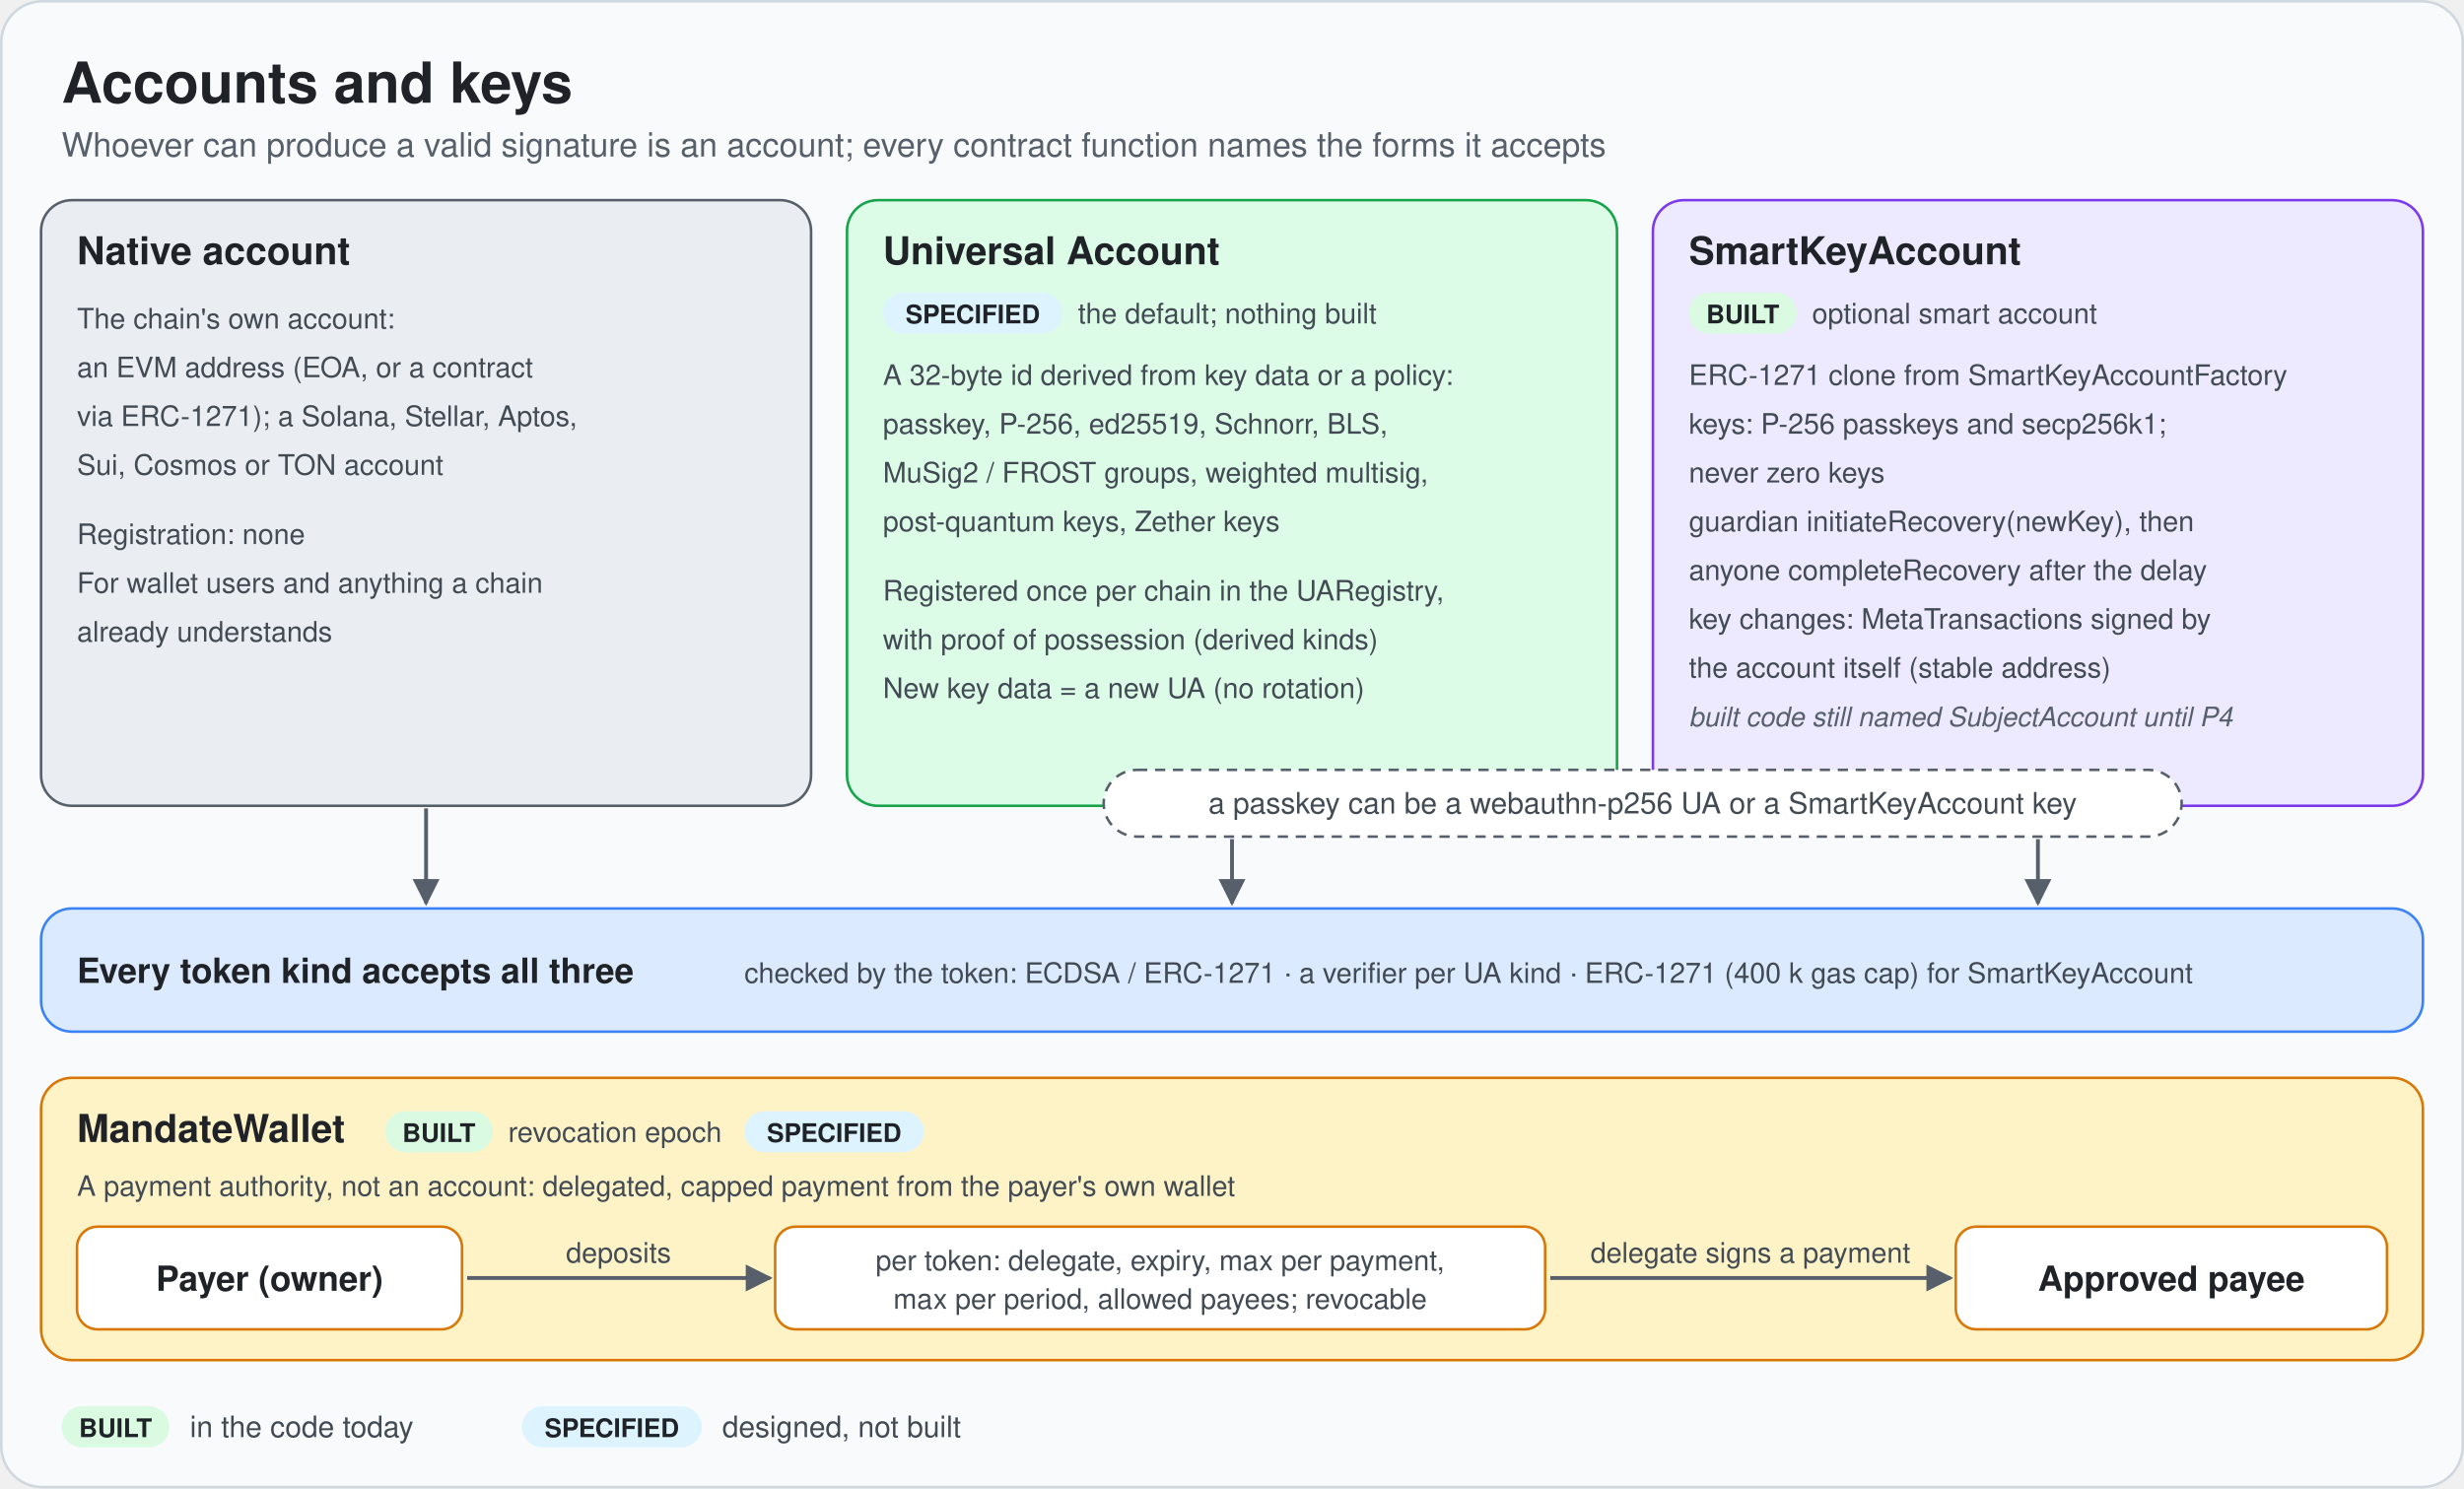
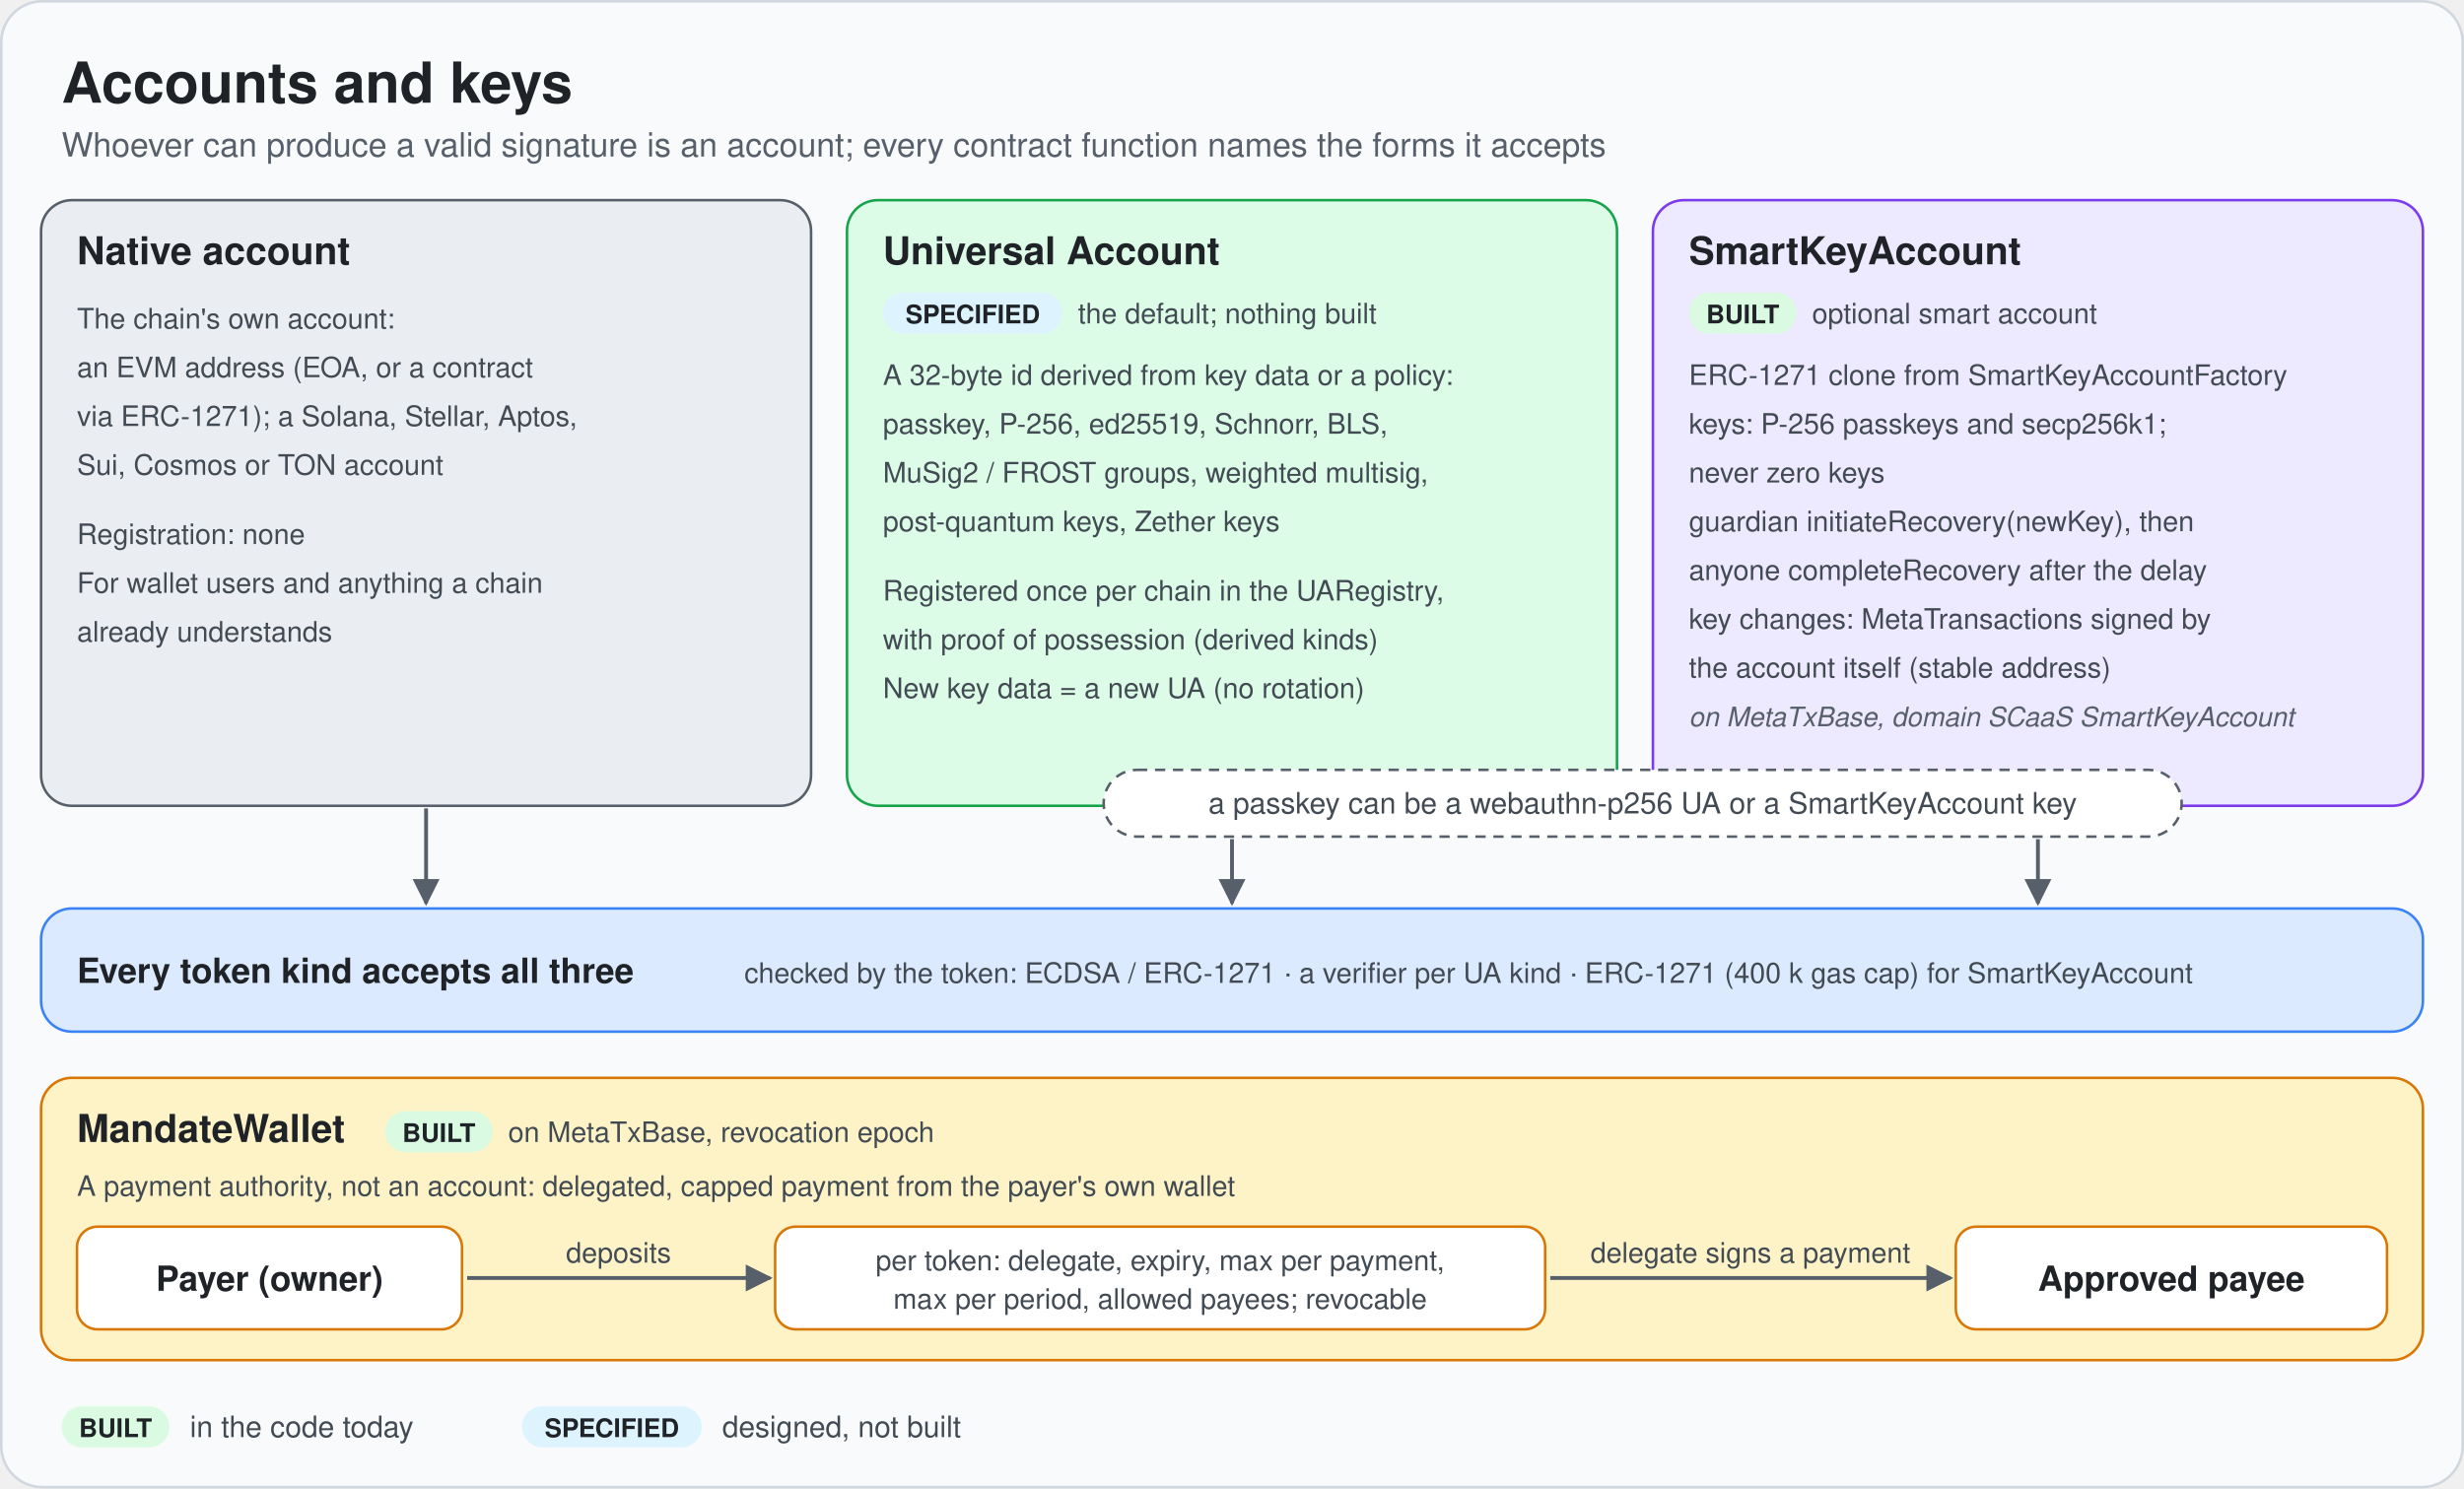
<svg xmlns="http://www.w3.org/2000/svg" width="960" height="580" viewBox="0 0 960 580" role="img" aria-labelledby="t d">
  <defs>
    <marker id="ah" viewBox="0 0 10 10" refX="9" refY="5" markerWidth="7" markerHeight="7" orient="auto-start-reverse">
      <path d="M0 0 L10 5 L0 10 z" fill="#57606a" />
    </marker>
    <style>
      text { font-family: system-ui, -apple-system, "Segoe UI", Helvetica, Arial, sans-serif; fill: #1f2328; }
      .h { font-size: 22px; font-weight: 700; }
      .sub { font-size: 13px; fill: #57606a; }
      .tier { font-size: 15px; font-weight: 700; }
      .tiers { font-size: 12px; fill: #57606a; }
      .b { font-size: 13.5px; font-weight: 700; }
      .s { font-size: 11px; fill: #424a53; }
      .lab { font-size: 11.5px; fill: #424a53; }
      .n { font-size: 10.5px; font-style: italic; fill: #57606a; }
      .chip { font-size: 10px; font-weight: 700; }
      .flow { stroke: #57606a; stroke-width: 1.5; fill: none; }
      .back { stroke: #57606a; stroke-width: 1.4; fill: none; stroke-dasharray: 5 4; }
    </style>
  </defs>
  <rect x="0.5" y="0.5" width="959" height="579" rx="16" fill="#f8fafc" stroke="#d0d7de" />
  <text class="h" x="24" y="40">Accounts and keys</text>
  <text class="sub" x="24" y="61">Whoever can produce a valid signature is an account; every contract function names the forms it accepts</text>
  <rect x="16" y="78" width="300" height="236" rx="12" fill="#eaeef2" stroke="#57606a" />
  <text class="tier" x="30" y="103">Native account</text>
  <text class="s" x="30" y="128">The chain's own account:</text>
  <text class="s" x="30" y="147">an EVM address (EOA, or a contract</text>
  <text class="s" x="30" y="166">via ERC-1271); a Solana, Stellar, Aptos,</text>
  <text class="s" x="30" y="185">Sui, Cosmos or TON account</text>
  <text class="s" x="30" y="212">Registration: none</text>
  <text class="s" x="30" y="231">For wallet users and anything a chain</text>
  <text class="s" x="30" y="250">already understands</text>
  <rect x="330" y="78" width="300" height="236" rx="12" fill="#dcfce7" stroke="#16a34a" />
  <text class="tier" x="344" y="103">Universal Account</text>
  <rect x="344" y="114" width="70" height="16" rx="8" fill="#ddf4ff" />
  <text class="chip" x="379" y="126" text-anchor="middle" fill="#0969da">SPECIFIED</text>
  <text class="s" x="420" y="126">the default; nothing built</text>
  <text class="s" x="344" y="150">A 32-byte id derived from key data or a policy:</text>
  <text class="s" x="344" y="169">passkey, P-256, ed25519, Schnorr, BLS,</text>
  <text class="s" x="344" y="188">MuSig2 / FROST groups, weighted multisig,</text>
  <text class="s" x="344" y="207">post-quantum keys, Zether keys</text>
  <text class="s" x="344" y="234">Registered once per chain in the UARegistry,</text>
  <text class="s" x="344" y="253">with proof of possession (derived kinds)</text>
  <text class="s" x="344" y="272">New key data = a new UA (no rotation)</text>
  <rect x="644" y="78" width="300" height="236" rx="12" fill="#ede9fe" stroke="#7c3aed" />
  <text class="tier" x="658" y="103">SmartKeyAccount</text>
  <rect x="658" y="114" width="42" height="16" rx="8" fill="#dafbe1" />
  <text class="chip" x="679" y="126" text-anchor="middle" fill="#1a7f37">BUILT</text>
  <text class="s" x="706" y="126">optional smart account</text>
  <text class="s" x="658" y="150">ERC-1271 clone from SmartKeyAccountFactory</text>
  <text class="s" x="658" y="169">keys: P-256 passkeys and secp256k1;</text>
  <text class="s" x="658" y="188">never zero keys</text>
  <text class="s" x="658" y="207">guardian initiateRecovery(newKey), then</text>
  <text class="s" x="658" y="226">anyone completeRecovery after the delay</text>
  <text class="s" x="658" y="245">key changes: MetaTransactions signed by</text>
  <text class="s" x="658" y="264">the account itself (stable address)</text>
-   <text class="n" x="658" y="283">built code still named SubjectAccount until P4</text>
+   <text class="n" x="658" y="283">on MetaTxBase, domain SCaaS SmartKeyAccount</text>
  <rect x="430" y="300" width="420" height="26" rx="13" fill="#ffffff" stroke="#57606a" stroke-dasharray="4 3" />
  <text class="lab" x="640" y="317" text-anchor="middle">a passkey can be a webauthn-p256 UA or a SmartKeyAccount key</text>
  <line class="flow" x1="166" y1="315" x2="166" y2="352" marker-end="url(#ah)" />
  <line class="flow" x1="480" y1="327" x2="480" y2="352" marker-end="url(#ah)" />
  <line class="flow" x1="794" y1="327" x2="794" y2="352" marker-end="url(#ah)" />
  <rect x="16" y="354" width="928" height="48" rx="12" fill="#dbeafe" stroke="#3b82f6" />
  <text class="b" x="30" y="383">Every token kind accepts all three</text>
  <text class="s" x="290" y="383">checked by the token: ECDSA / ERC-1271 · a verifier per UA kind · ERC-1271 (400 k gas cap) for SmartKeyAccount</text>
  <rect x="16" y="420" width="928" height="110" rx="12" fill="#fef3c7" stroke="#d97706" />
  <text class="tier" x="30" y="445">MandateWallet</text>
  <rect x="150" y="433" width="42" height="16" rx="8" fill="#dafbe1" />
  <text class="chip" x="171" y="445" text-anchor="middle" fill="#1a7f37">BUILT</text>
-   <text class="s" x="198" y="445">revocation epoch</text>
-   <rect x="290" y="433" width="70" height="16" rx="8" fill="#ddf4ff" />
-   <text class="chip" x="325" y="445" text-anchor="middle" fill="#0969da">SPECIFIED</text>
+   <text class="s" x="198" y="445">on MetaTxBase, revocation epoch</text>
  <text class="s" x="30" y="466">A payment authority, not an account: delegated, capped payment from the payer's own wallet</text>
  <rect x="30" y="478" width="150" height="40" rx="8" fill="#ffffff" stroke="#d97706" />
  <text class="b" x="105" y="503" text-anchor="middle">Payer (owner)</text>
  <line class="flow" x1="182" y1="498" x2="300" y2="498" marker-end="url(#ah)" />
  <text class="s" x="241" y="492" text-anchor="middle">deposits</text>
  <rect x="302" y="478" width="300" height="40" rx="8" fill="#ffffff" stroke="#d97706" />
  <text class="s" x="452" y="495" text-anchor="middle">per token: delegate, expiry, max per payment,</text>
  <text class="s" x="452" y="510" text-anchor="middle">max per period, allowed payees; revocable</text>
  <line class="flow" x1="604" y1="498" x2="760" y2="498" marker-end="url(#ah)" />
  <text class="s" x="682" y="492" text-anchor="middle">delegate signs a payment</text>
  <rect x="762" y="478" width="168" height="40" rx="8" fill="#ffffff" stroke="#d97706" />
  <text class="b" x="846" y="503" text-anchor="middle">Approved payee</text>
  <rect x="24" y="548" width="42" height="16" rx="8" fill="#dafbe1" />
  <text class="chip" x="45" y="560" text-anchor="middle" fill="#1a7f37">BUILT</text>
  <text class="lab" x="74" y="560">in the code today</text>
  <rect x="203.4" y="548" width="70" height="16" rx="8" fill="#ddf4ff" />
  <text class="chip" x="238.4" y="560" text-anchor="middle" fill="#0969da">SPECIFIED</text>
  <text class="lab" x="281.4" y="560">designed, not built</text>
</svg>
